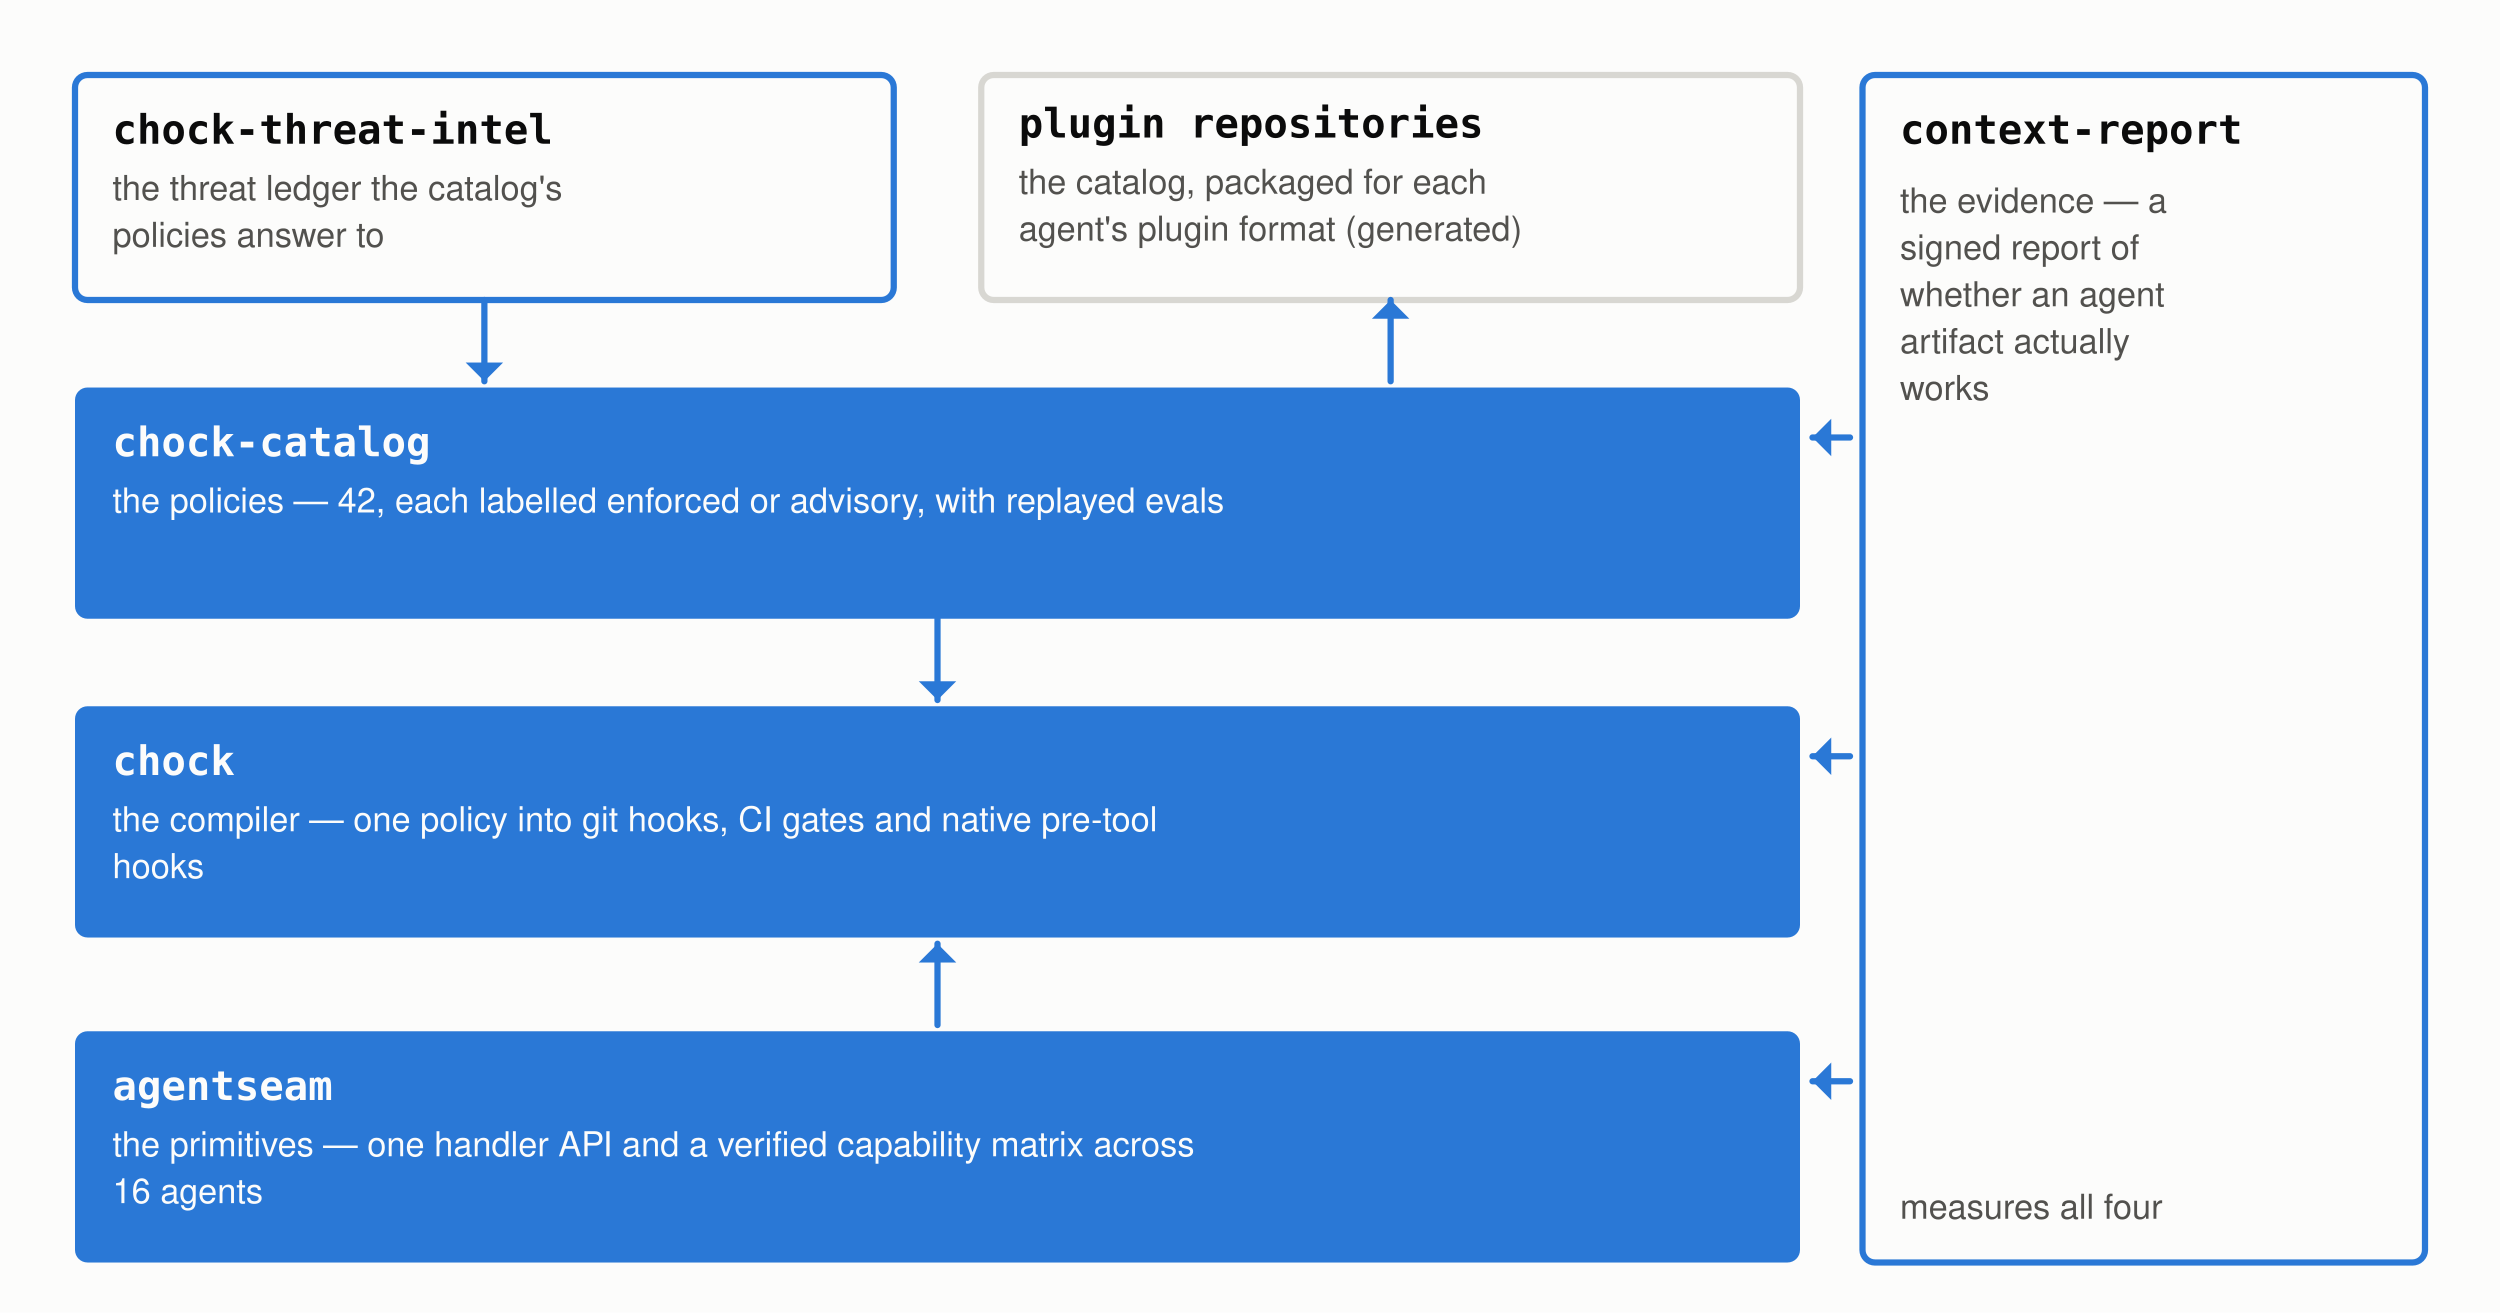
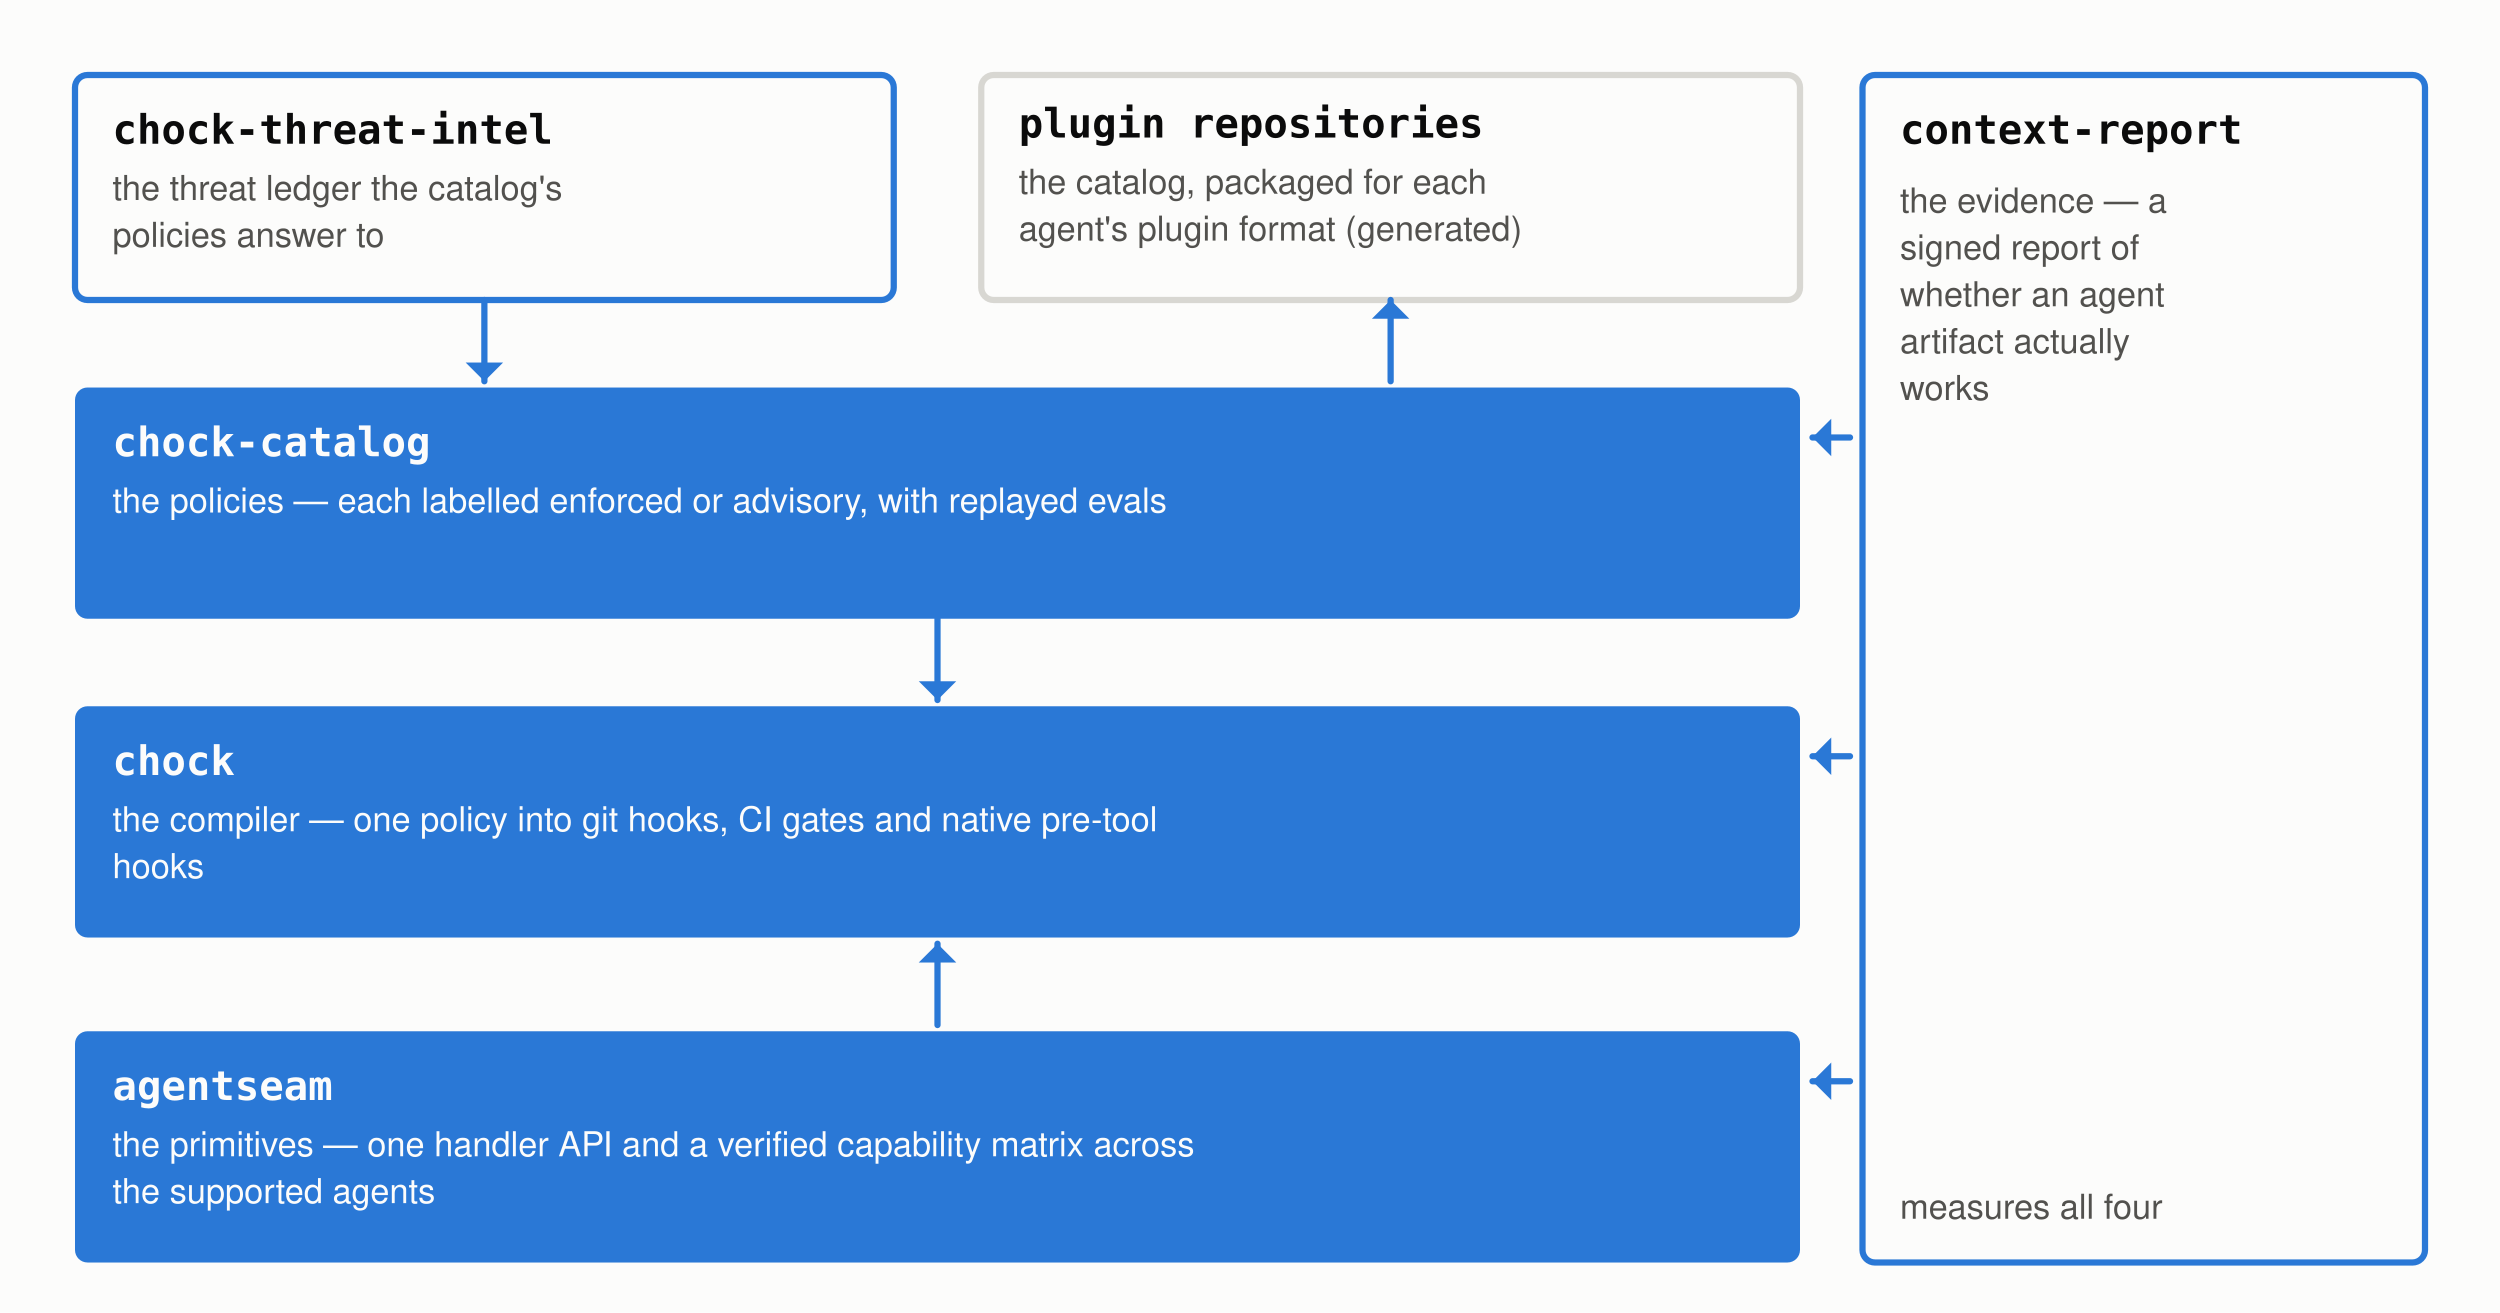
<svg xmlns="http://www.w3.org/2000/svg" width="800" height="420" viewBox="0 0 800 420" role="img" aria-labelledby="t d">
  <rect width="800" height="420" fill="#fcfcfb" />
  <rect x="24" y="24" width="262" height="72" rx="4" fill="#fcfcfb" stroke="#2a78d6" stroke-width="2" />
  <text x="36" y="46" font-family="ui-monospace, SFMono-Regular, 'SF Mono', Menlo, Consolas, monospace" font-size="13" font-weight="600" fill="#0b0b0b" text-anchor="start">chock-threat-intel</text>
  <text x="36" y="64" font-family="-apple-system, BlinkMacSystemFont, 'Segoe UI', Helvetica, Arial, sans-serif" font-size="11" font-weight="400" fill="#52514e" text-anchor="start">the threat ledger the catalog's</text>
  <text x="36" y="79" font-family="-apple-system, BlinkMacSystemFont, 'Segoe UI', Helvetica, Arial, sans-serif" font-size="11" font-weight="400" fill="#52514e" text-anchor="start">policies answer to</text>
  <rect x="314" y="24" width="262" height="72" rx="4" fill="#fcfcfb" stroke="#d8d7d2" stroke-width="2" />
  <text x="326" y="44" font-family="ui-monospace, SFMono-Regular, 'SF Mono', Menlo, Consolas, monospace" font-size="13" font-weight="600" fill="#0b0b0b" text-anchor="start">plugin repositories</text>
  <text x="326" y="62" font-family="-apple-system, BlinkMacSystemFont, 'Segoe UI', Helvetica, Arial, sans-serif" font-size="11" font-weight="400" fill="#52514e" text-anchor="start">the catalog, packaged for each</text>
  <text x="326" y="77" font-family="-apple-system, BlinkMacSystemFont, 'Segoe UI', Helvetica, Arial, sans-serif" font-size="11" font-weight="400" fill="#52514e" text-anchor="start">agent's plugin format (generated)</text>
  <line x1="155" y1="96" x2="155" y2="122" stroke="#2a78d6" stroke-width="2" stroke-linecap="round" />
  <polygon points="155,122 149,116 161,116" fill="#2a78d6" />
  <line x1="445" y1="122" x2="445" y2="96" stroke="#2a78d6" stroke-width="2" stroke-linecap="round" />
  <polygon points="445,96 439,102 451,102" fill="#2a78d6" />
  <rect x="24" y="124" width="552" height="74" rx="4" fill="#2a78d6" />
  <text x="36" y="146" font-family="ui-monospace, SFMono-Regular, 'SF Mono', Menlo, Consolas, monospace" font-size="13" font-weight="600" fill="#fcfcfb" text-anchor="start">chock-catalog</text>
-   <text x="36" y="164" font-family="-apple-system, BlinkMacSystemFont, 'Segoe UI', Helvetica, Arial, sans-serif" font-size="11" font-weight="400" fill="#fcfcfb" text-anchor="start">the policies — 42, each labelled enforced or advisory, with replayed evals</text>
+   <text x="36" y="164" font-family="-apple-system, BlinkMacSystemFont, 'Segoe UI', Helvetica, Arial, sans-serif" font-size="11" font-weight="400" fill="#fcfcfb" text-anchor="start">the policies — each labelled enforced or advisory, with replayed evals</text>
  <line x1="300" y1="198" x2="300" y2="224" stroke="#2a78d6" stroke-width="2" stroke-linecap="round" />
  <polygon points="300,224 294,218 306,218" fill="#2a78d6" />
  <rect x="24" y="226" width="552" height="74" rx="4" fill="#2a78d6" />
  <text x="36" y="248" font-family="ui-monospace, SFMono-Regular, 'SF Mono', Menlo, Consolas, monospace" font-size="13" font-weight="600" fill="#fcfcfb" text-anchor="start">chock</text>
  <text x="36" y="266" font-family="-apple-system, BlinkMacSystemFont, 'Segoe UI', Helvetica, Arial, sans-serif" font-size="11" font-weight="400" fill="#fcfcfb" text-anchor="start">the compiler — one policy into git hooks, CI gates and native pre-tool</text>
  <text x="36" y="281" font-family="-apple-system, BlinkMacSystemFont, 'Segoe UI', Helvetica, Arial, sans-serif" font-size="11" font-weight="400" fill="#fcfcfb" text-anchor="start">hooks</text>
  <line x1="300" y1="328" x2="300" y2="302" stroke="#2a78d6" stroke-width="2" stroke-linecap="round" />
  <polygon points="300,302 294,308 306,308" fill="#2a78d6" />
  <rect x="24" y="330" width="552" height="74" rx="4" fill="#2a78d6" />
  <text x="36" y="352" font-family="ui-monospace, SFMono-Regular, 'SF Mono', Menlo, Consolas, monospace" font-size="13" font-weight="600" fill="#fcfcfb" text-anchor="start">agentseam</text>
  <text x="36" y="370" font-family="-apple-system, BlinkMacSystemFont, 'Segoe UI', Helvetica, Arial, sans-serif" font-size="11" font-weight="400" fill="#fcfcfb" text-anchor="start">the primitives — one handler API and a verified capability matrix across</text>
-   <text x="36" y="385" font-family="-apple-system, BlinkMacSystemFont, 'Segoe UI', Helvetica, Arial, sans-serif" font-size="11" font-weight="400" fill="#fcfcfb" text-anchor="start">16 agents</text>
+   <text x="36" y="385" font-family="-apple-system, BlinkMacSystemFont, 'Segoe UI', Helvetica, Arial, sans-serif" font-size="11" font-weight="400" fill="#fcfcfb" text-anchor="start">the supported agents</text>
  <rect x="596" y="24" width="180" height="380" rx="4" fill="#fcfcfb" stroke="#2a78d6" stroke-width="2" />
  <text x="608" y="46" font-family="ui-monospace, SFMono-Regular, 'SF Mono', Menlo, Consolas, monospace" font-size="13" font-weight="600" fill="#0b0b0b" text-anchor="start">context-report</text>
  <text x="608" y="68" font-family="-apple-system, BlinkMacSystemFont, 'Segoe UI', Helvetica, Arial, sans-serif" font-size="11" font-weight="400" fill="#52514e" text-anchor="start">the evidence — a</text>
  <text x="608" y="83" font-family="-apple-system, BlinkMacSystemFont, 'Segoe UI', Helvetica, Arial, sans-serif" font-size="11" font-weight="400" fill="#52514e" text-anchor="start">signed report of</text>
  <text x="608" y="98" font-family="-apple-system, BlinkMacSystemFont, 'Segoe UI', Helvetica, Arial, sans-serif" font-size="11" font-weight="400" fill="#52514e" text-anchor="start">whether an agent</text>
  <text x="608" y="113" font-family="-apple-system, BlinkMacSystemFont, 'Segoe UI', Helvetica, Arial, sans-serif" font-size="11" font-weight="400" fill="#52514e" text-anchor="start">artifact actually</text>
  <text x="608" y="128" font-family="-apple-system, BlinkMacSystemFont, 'Segoe UI', Helvetica, Arial, sans-serif" font-size="11" font-weight="400" fill="#52514e" text-anchor="start">works</text>
  <text x="608" y="390" font-family="-apple-system, BlinkMacSystemFont, 'Segoe UI', Helvetica, Arial, sans-serif" font-size="11" font-weight="400" fill="#52514e" text-anchor="start">measures all four</text>
  <line x1="592" y1="140" x2="580" y2="140" stroke="#2a78d6" stroke-width="2" stroke-linecap="round" />
  <polygon points="580,140 586,134 586,146" fill="#2a78d6" />
  <line x1="592" y1="242" x2="580" y2="242" stroke="#2a78d6" stroke-width="2" stroke-linecap="round" />
  <polygon points="580,242 586,236 586,248" fill="#2a78d6" />
  <line x1="592" y1="346" x2="580" y2="346" stroke="#2a78d6" stroke-width="2" stroke-linecap="round" />
  <polygon points="580,346 586,340 586,352" fill="#2a78d6" />
</svg>
